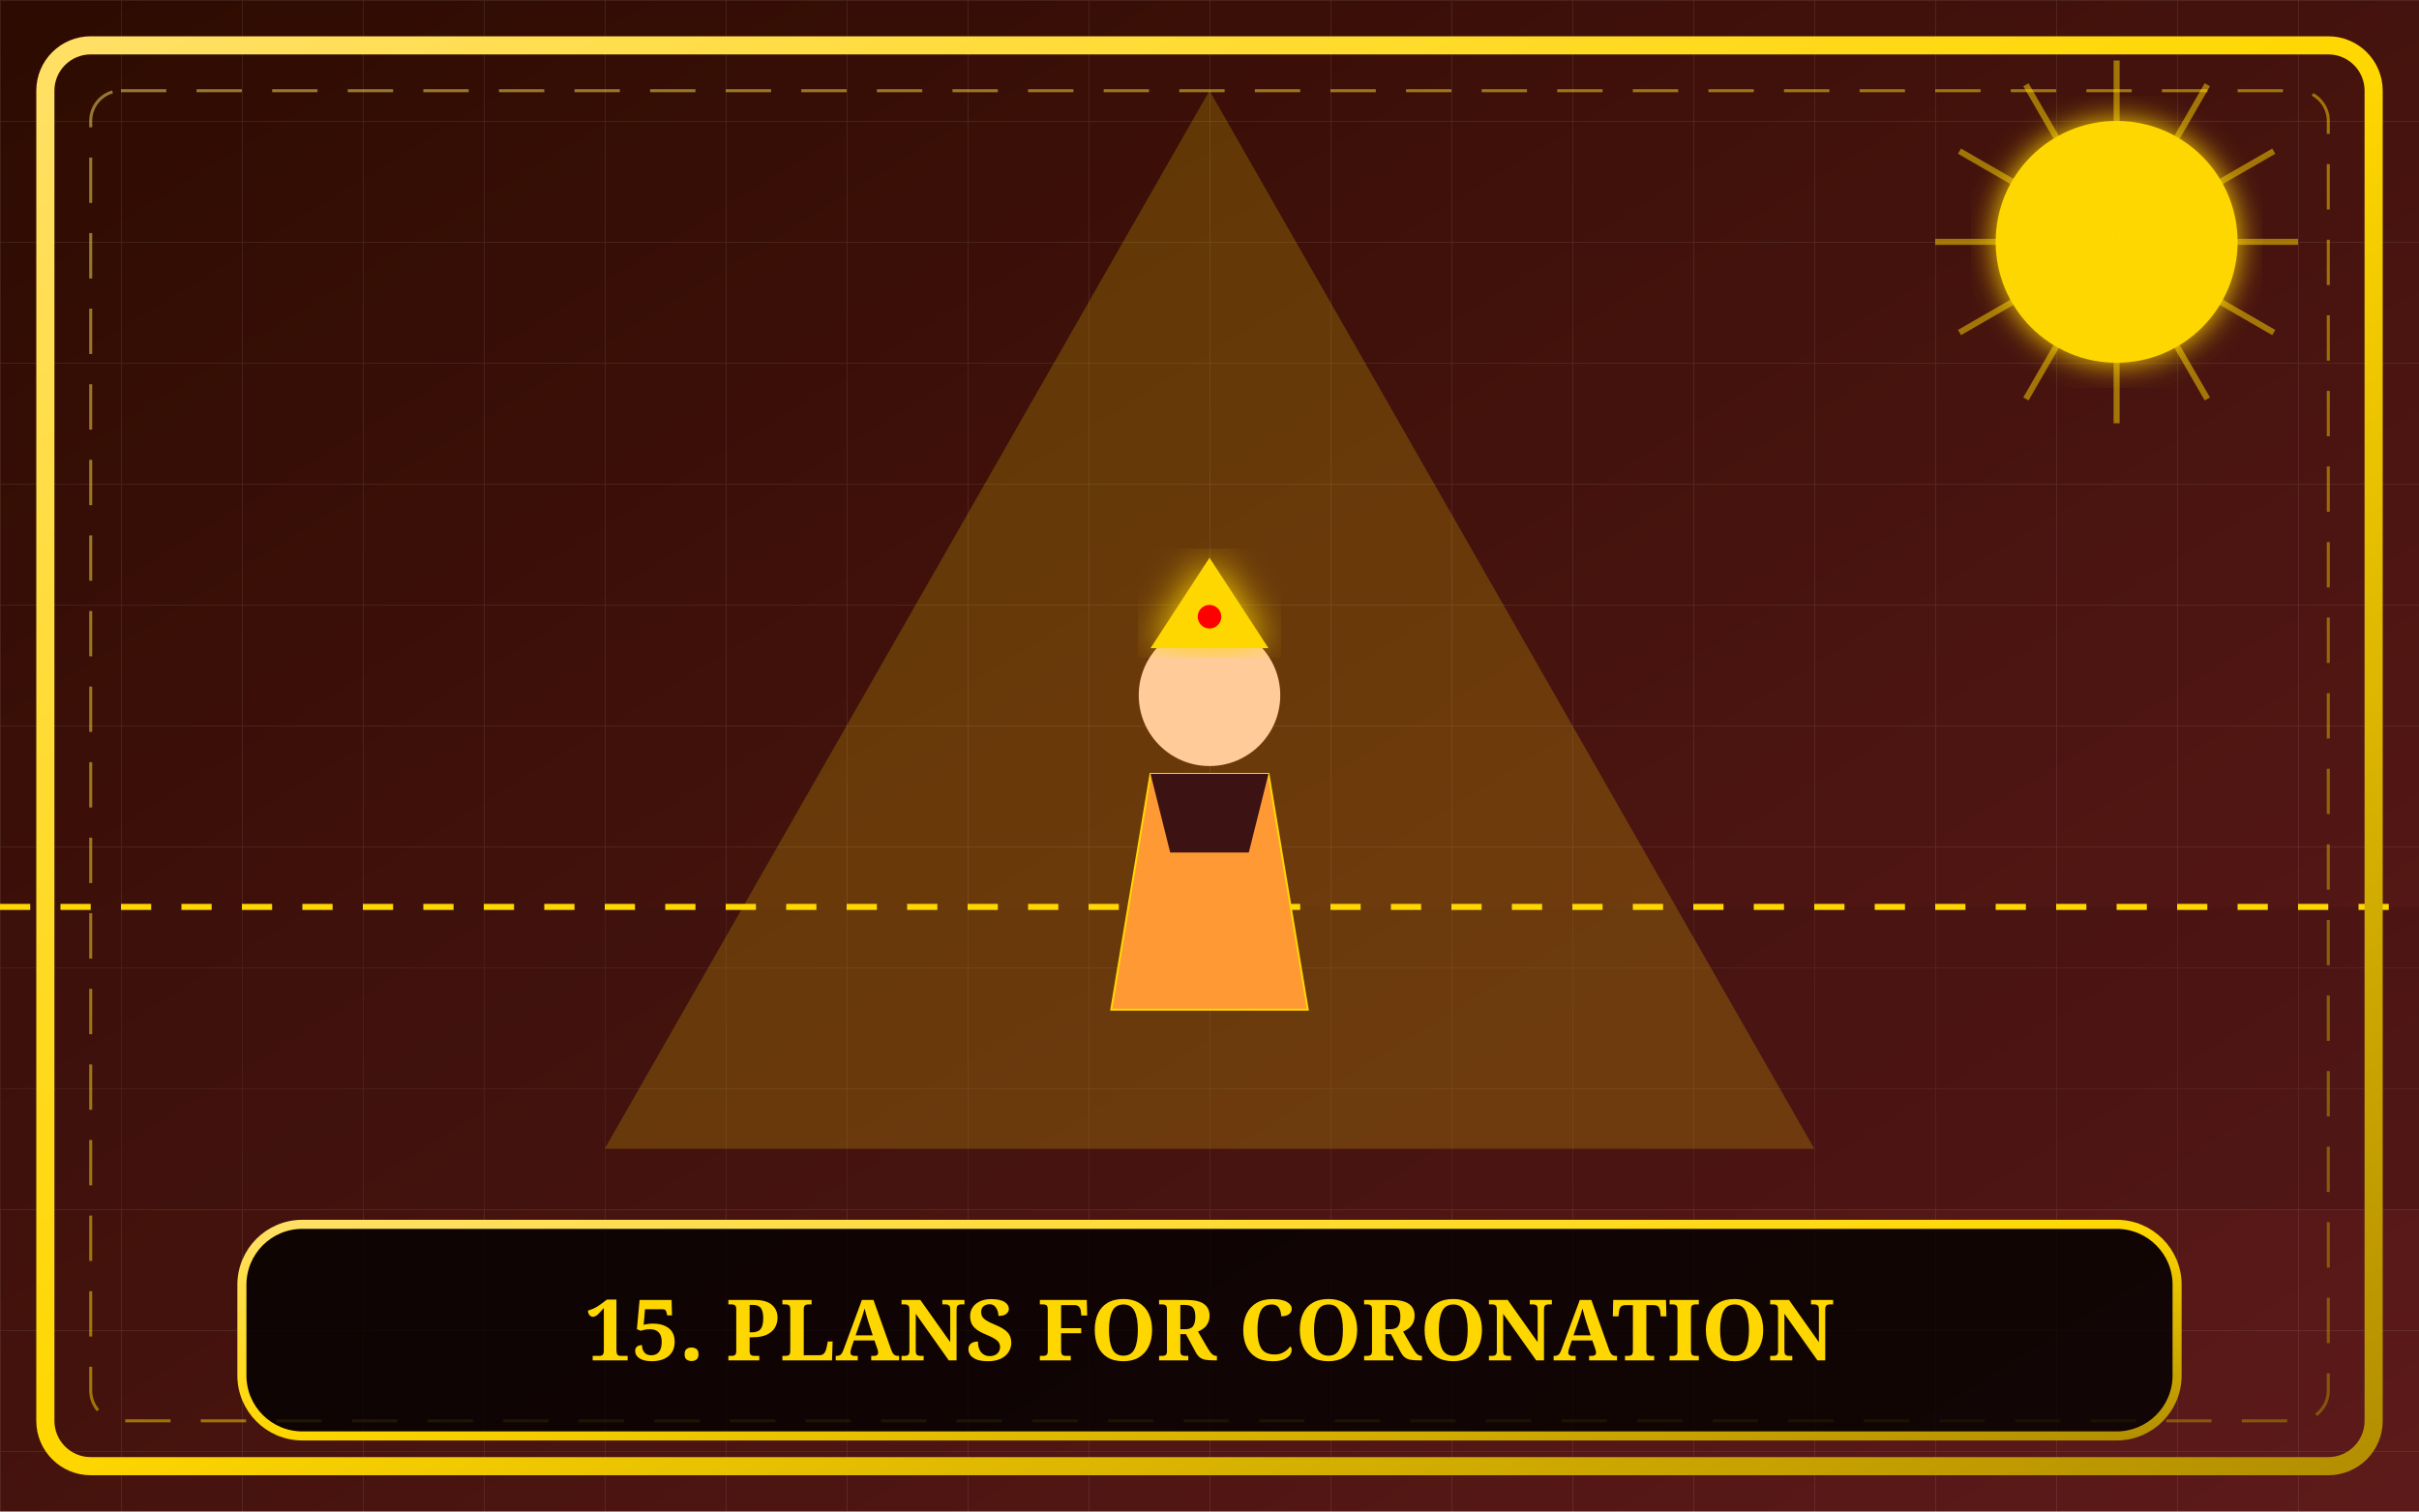
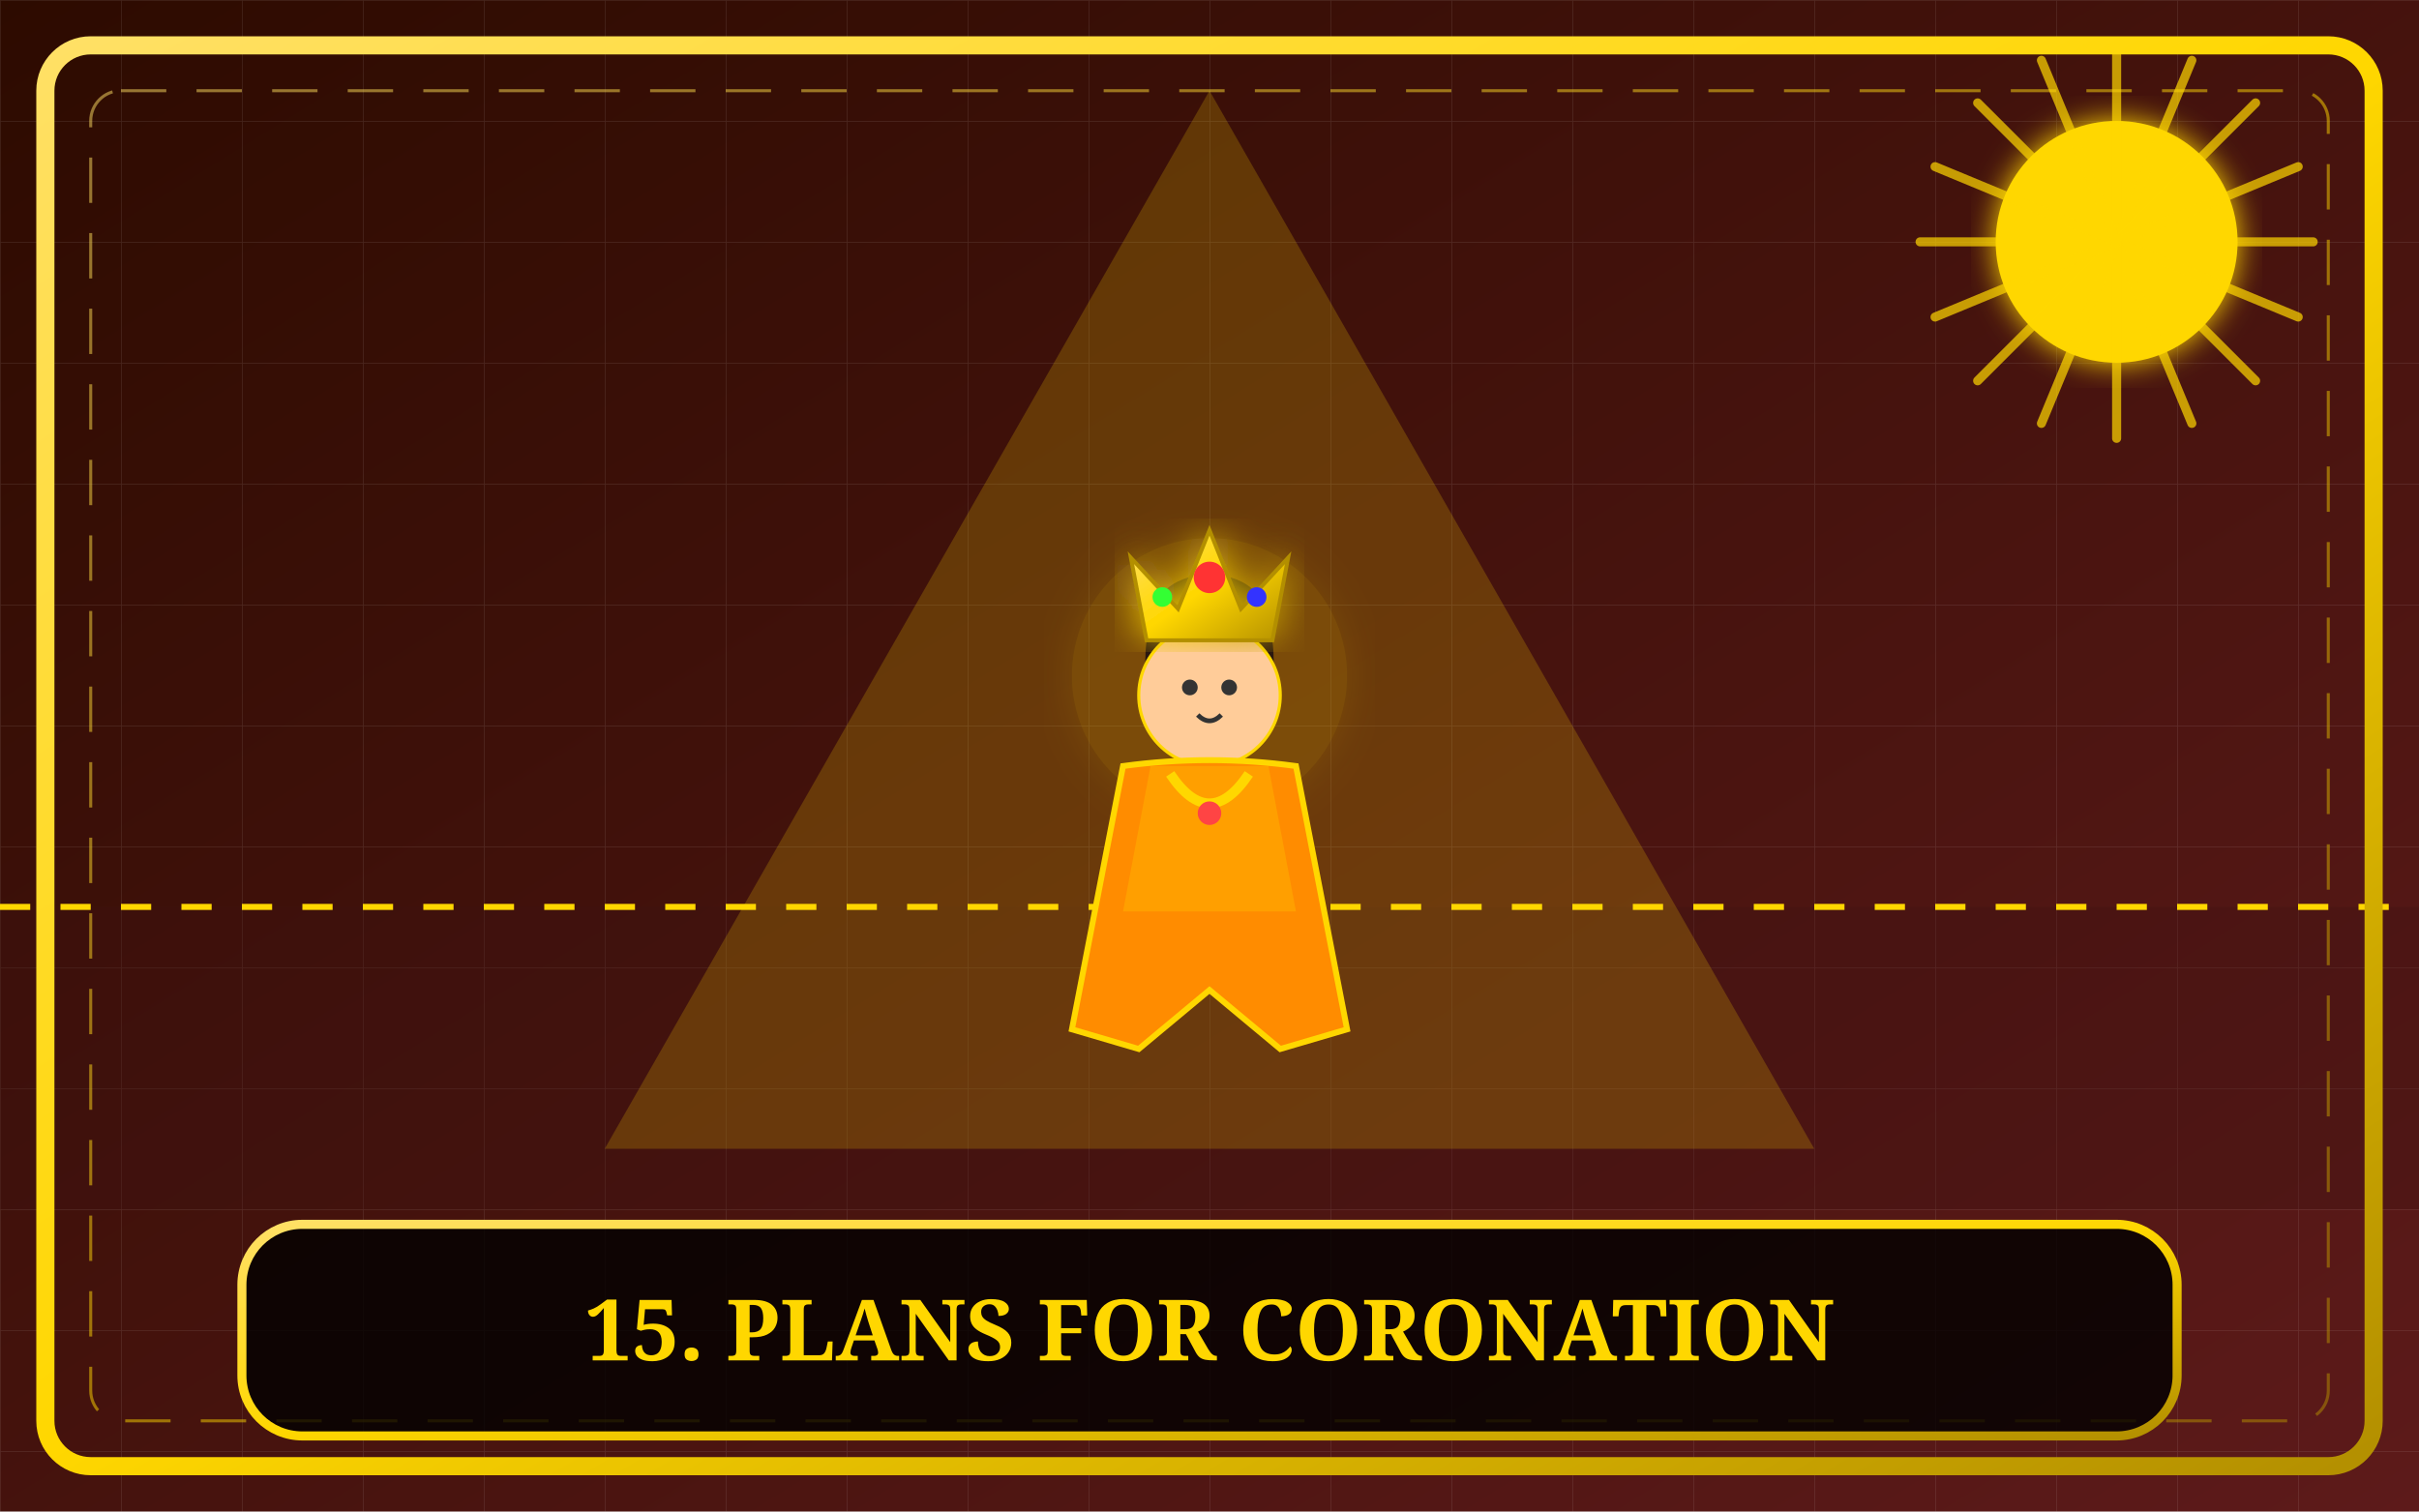
<svg xmlns="http://www.w3.org/2000/svg" viewBox="0 0 800 500" width="100%" height="100%">
  <defs>
    <linearGradient id="bg15" x1="0%" y1="0%" x2="100%" y2="100%">
      <stop offset="0%" stop-color="#2d0b00" />
      <stop offset="100%" stop-color="#5d1a1a" />
    </linearGradient>
    <linearGradient id="goldGrad" x1="0%" y1="0%" x2="100%" y2="100%">
      <stop offset="0%" stop-color="#ffe066" />
      <stop offset="50%" stop-color="#ffd700" />
      <stop offset="100%" stop-color="#b38f00" />
    </linearGradient>
    <filter id="glow">
      <feGaussianBlur stdDeviation="5" result="blur" />
      <feMerge>
        <feMergeNode in="blur" />
        <feMergeNode in="SourceGraphic" />
      </feMerge>
    </filter>
    <pattern id="grid" width="40" height="40" patternUnits="userSpaceOnUse">
      <path d="M 40 0 L 0 0 0 40" fill="none" stroke="white" stroke-width="0.5" opacity="0.1" />
    </pattern>
  </defs>
  <rect width="800" height="500" fill="url(#bg15)" />
  <rect width="800" height="500" fill="url(#grid)" />
  <circle cx="700" cy="80" r="40" fill="#ffd700" filter="url(#glow)" />
-   <line x1="700" y1="80" x2="700" y2="20" stroke="#ffd700" stroke-width="2" transform="rotate(0, 700, 80)" opacity="0.5" />
-   <line x1="700" y1="80" x2="700" y2="20" stroke="#ffd700" stroke-width="2" transform="rotate(30, 700, 80)" opacity="0.5" />
-   <line x1="700" y1="80" x2="700" y2="20" stroke="#ffd700" stroke-width="2" transform="rotate(60, 700, 80)" opacity="0.5" />
-   <line x1="700" y1="80" x2="700" y2="20" stroke="#ffd700" stroke-width="2" transform="rotate(90, 700, 80)" opacity="0.5" />
-   <line x1="700" y1="80" x2="700" y2="20" stroke="#ffd700" stroke-width="2" transform="rotate(120, 700, 80)" opacity="0.5" />
-   <line x1="700" y1="80" x2="700" y2="20" stroke="#ffd700" stroke-width="2" transform="rotate(150, 700, 80)" opacity="0.5" />
-   <line x1="700" y1="80" x2="700" y2="20" stroke="#ffd700" stroke-width="2" transform="rotate(180, 700, 80)" opacity="0.5" />
-   <line x1="700" y1="80" x2="700" y2="20" stroke="#ffd700" stroke-width="2" transform="rotate(210, 700, 80)" opacity="0.5" />
-   <line x1="700" y1="80" x2="700" y2="20" stroke="#ffd700" stroke-width="2" transform="rotate(240, 700, 80)" opacity="0.5" />
-   <line x1="700" y1="80" x2="700" y2="20" stroke="#ffd700" stroke-width="2" transform="rotate(270, 700, 80)" opacity="0.5" />
-   <line x1="700" y1="80" x2="700" y2="20" stroke="#ffd700" stroke-width="2" transform="rotate(300, 700, 80)" opacity="0.5" />
-   <line x1="700" y1="80" x2="700" y2="20" stroke="#ffd700" stroke-width="2" transform="rotate(330, 700, 80)" opacity="0.5" />
+   <line x1="700" y1="80" x2="700" y2="15" stroke="#ffd700" stroke-width="3" stroke-linecap="round" transform="rotate(0.0, 700, 80)" opacity="0.7" />
+   <line x1="700" y1="80" x2="700" y2="15" stroke="#ffd700" stroke-width="3" stroke-linecap="round" transform="rotate(22.5, 700, 80)" opacity="0.7" />
+   <line x1="700" y1="80" x2="700" y2="15" stroke="#ffd700" stroke-width="3" stroke-linecap="round" transform="rotate(45.0, 700, 80)" opacity="0.7" />
+   <line x1="700" y1="80" x2="700" y2="15" stroke="#ffd700" stroke-width="3" stroke-linecap="round" transform="rotate(67.5, 700, 80)" opacity="0.7" />
+   <line x1="700" y1="80" x2="700" y2="15" stroke="#ffd700" stroke-width="3" stroke-linecap="round" transform="rotate(90.0, 700, 80)" opacity="0.7" />
+   <line x1="700" y1="80" x2="700" y2="15" stroke="#ffd700" stroke-width="3" stroke-linecap="round" transform="rotate(112.5, 700, 80)" opacity="0.7" />
+   <line x1="700" y1="80" x2="700" y2="15" stroke="#ffd700" stroke-width="3" stroke-linecap="round" transform="rotate(135.0, 700, 80)" opacity="0.7" />
+   <line x1="700" y1="80" x2="700" y2="15" stroke="#ffd700" stroke-width="3" stroke-linecap="round" transform="rotate(157.5, 700, 80)" opacity="0.7" />
+   <line x1="700" y1="80" x2="700" y2="15" stroke="#ffd700" stroke-width="3" stroke-linecap="round" transform="rotate(180.0, 700, 80)" opacity="0.7" />
+   <line x1="700" y1="80" x2="700" y2="15" stroke="#ffd700" stroke-width="3" stroke-linecap="round" transform="rotate(202.5, 700, 80)" opacity="0.7" />
+   <line x1="700" y1="80" x2="700" y2="15" stroke="#ffd700" stroke-width="3" stroke-linecap="round" transform="rotate(225.0, 700, 80)" opacity="0.7" />
+   <line x1="700" y1="80" x2="700" y2="15" stroke="#ffd700" stroke-width="3" stroke-linecap="round" transform="rotate(247.5, 700, 80)" opacity="0.7" />
+   <line x1="700" y1="80" x2="700" y2="15" stroke="#ffd700" stroke-width="3" stroke-linecap="round" transform="rotate(270.0, 700, 80)" opacity="0.7" />
+   <line x1="700" y1="80" x2="700" y2="15" stroke="#ffd700" stroke-width="3" stroke-linecap="round" transform="rotate(292.5, 700, 80)" opacity="0.7" />
+   <line x1="700" y1="80" x2="700" y2="15" stroke="#ffd700" stroke-width="3" stroke-linecap="round" transform="rotate(315.0, 700, 80)" opacity="0.7" />
+   <line x1="700" y1="80" x2="700" y2="15" stroke="#ffd700" stroke-width="3" stroke-linecap="round" transform="rotate(337.5, 700, 80)" opacity="0.7" />
  <rect x="0" y="300" width="800" height="100" fill="#3d1212" opacity="0.3" />
  <path d="M 0 300 L 800 300" stroke="#ffd700" stroke-width="2" stroke-dasharray="10,10" />
  <rect x="15" y="15" width="770" height="470" rx="15" fill="none" stroke="url(#goldGrad)" stroke-width="6" />
  <rect x="30" y="30" width="740" height="440" rx="10" fill="none" stroke="url(#goldGrad)" stroke-width="1" stroke-dasharray="15,10" opacity="0.5" />
  <g transform="translate(0, -20)">
    <path d="M 200 400 L 600 400 L 400 50 Z" fill="#ffd700" opacity="0.2" />
    <g transform="translate(400,250) scale(1.3)">
-       <circle cx="0" cy="-10" r="12" fill="#1a1a1a" />
-       <path d="M -15 20 L 15 20 L 25 80 L -25 80 Z" fill="#ff9933" stroke="#ffd700" stroke-width="0.5" />
-       <path d="M -15 20 L 15 20 L 10 40 L -10 40 Z" fill="#3d1212" />
-       <circle cx="0" cy="0" r="18" fill="#ffcc99" />
-       <path d="M -15 -12 L 15 -12 L 0 -35 Z" fill="#ffd700" filter="url(#glow)" />
-       <circle cx="0" cy="-20" r="3" fill="red" />
+       <circle cx="0" cy="-5" r="35" fill="#ffd700" opacity="0.12" filter="url(#glow)" />
+       <path d="M -15 -18 C -15 -35 15 -35 15 -18 C 18 -10 15 5 15 5 L -15 5 C -15 5 -18 -10 -15 -18 Z" fill="#2b1810" />
+       <circle cx="0" cy="0" r="18" fill="#ffcc99" stroke="#ffd700" stroke-width="0.8" />
+       <circle cx="-5" cy="-2" r="2" fill="#333" />
+       <circle cx="5" cy="-2" r="2" fill="#333" />
+       <path d="M -3 5 Q 0 8 3 5" fill="none" stroke="#333" stroke-width="1.2" />
+       <path d="M -16 -14 L -20 -35 L -8 -22 L 0 -42 L 8 -22 L 20 -35 L 16 -14 Z" fill="url(#goldGrad)" filter="url(#glow)" stroke="#b38f00" stroke-width="1" />
+       <circle cx="0" cy="-30" r="4" fill="#ff3333" />
+       <circle cx="-12" cy="-25" r="2.5" fill="#33ff33" />
+       <circle cx="12" cy="-25" r="2.5" fill="#3333ff" />
+       <path d="M -22 18 Q 0 15 22 18 L 35 85 L 18 90 L 0 75 L -18 90 L -35 85 Z" fill="#ff8c00" stroke="#ffd700" stroke-width="1.5" />
+       <path d="M -15 18 L 15 18 L 22 55 L -22 55 Z" fill="#ffd700" opacity="0.25" />
+       <path d="M -10 20 Q 0 35 10 20" fill="none" stroke="#ffd700" stroke-width="2.5" />
+       <circle cx="0" cy="30" r="3" fill="#ff4444" />
    </g>
  </g>
  <g transform="translate(400, 440)">
    <rect x="-320" y="-35" width="640" height="70" rx="20" fill="black" fill-opacity="0.8" stroke="url(#goldGrad)" stroke-width="3" />
    <text y="10" font-family="'Playfair Display', serif" font-size="28" font-weight="bold" fill="#ffd700" text-anchor="middle">15. PLANS FOR CORONATION</text>
  </g>
</svg>
